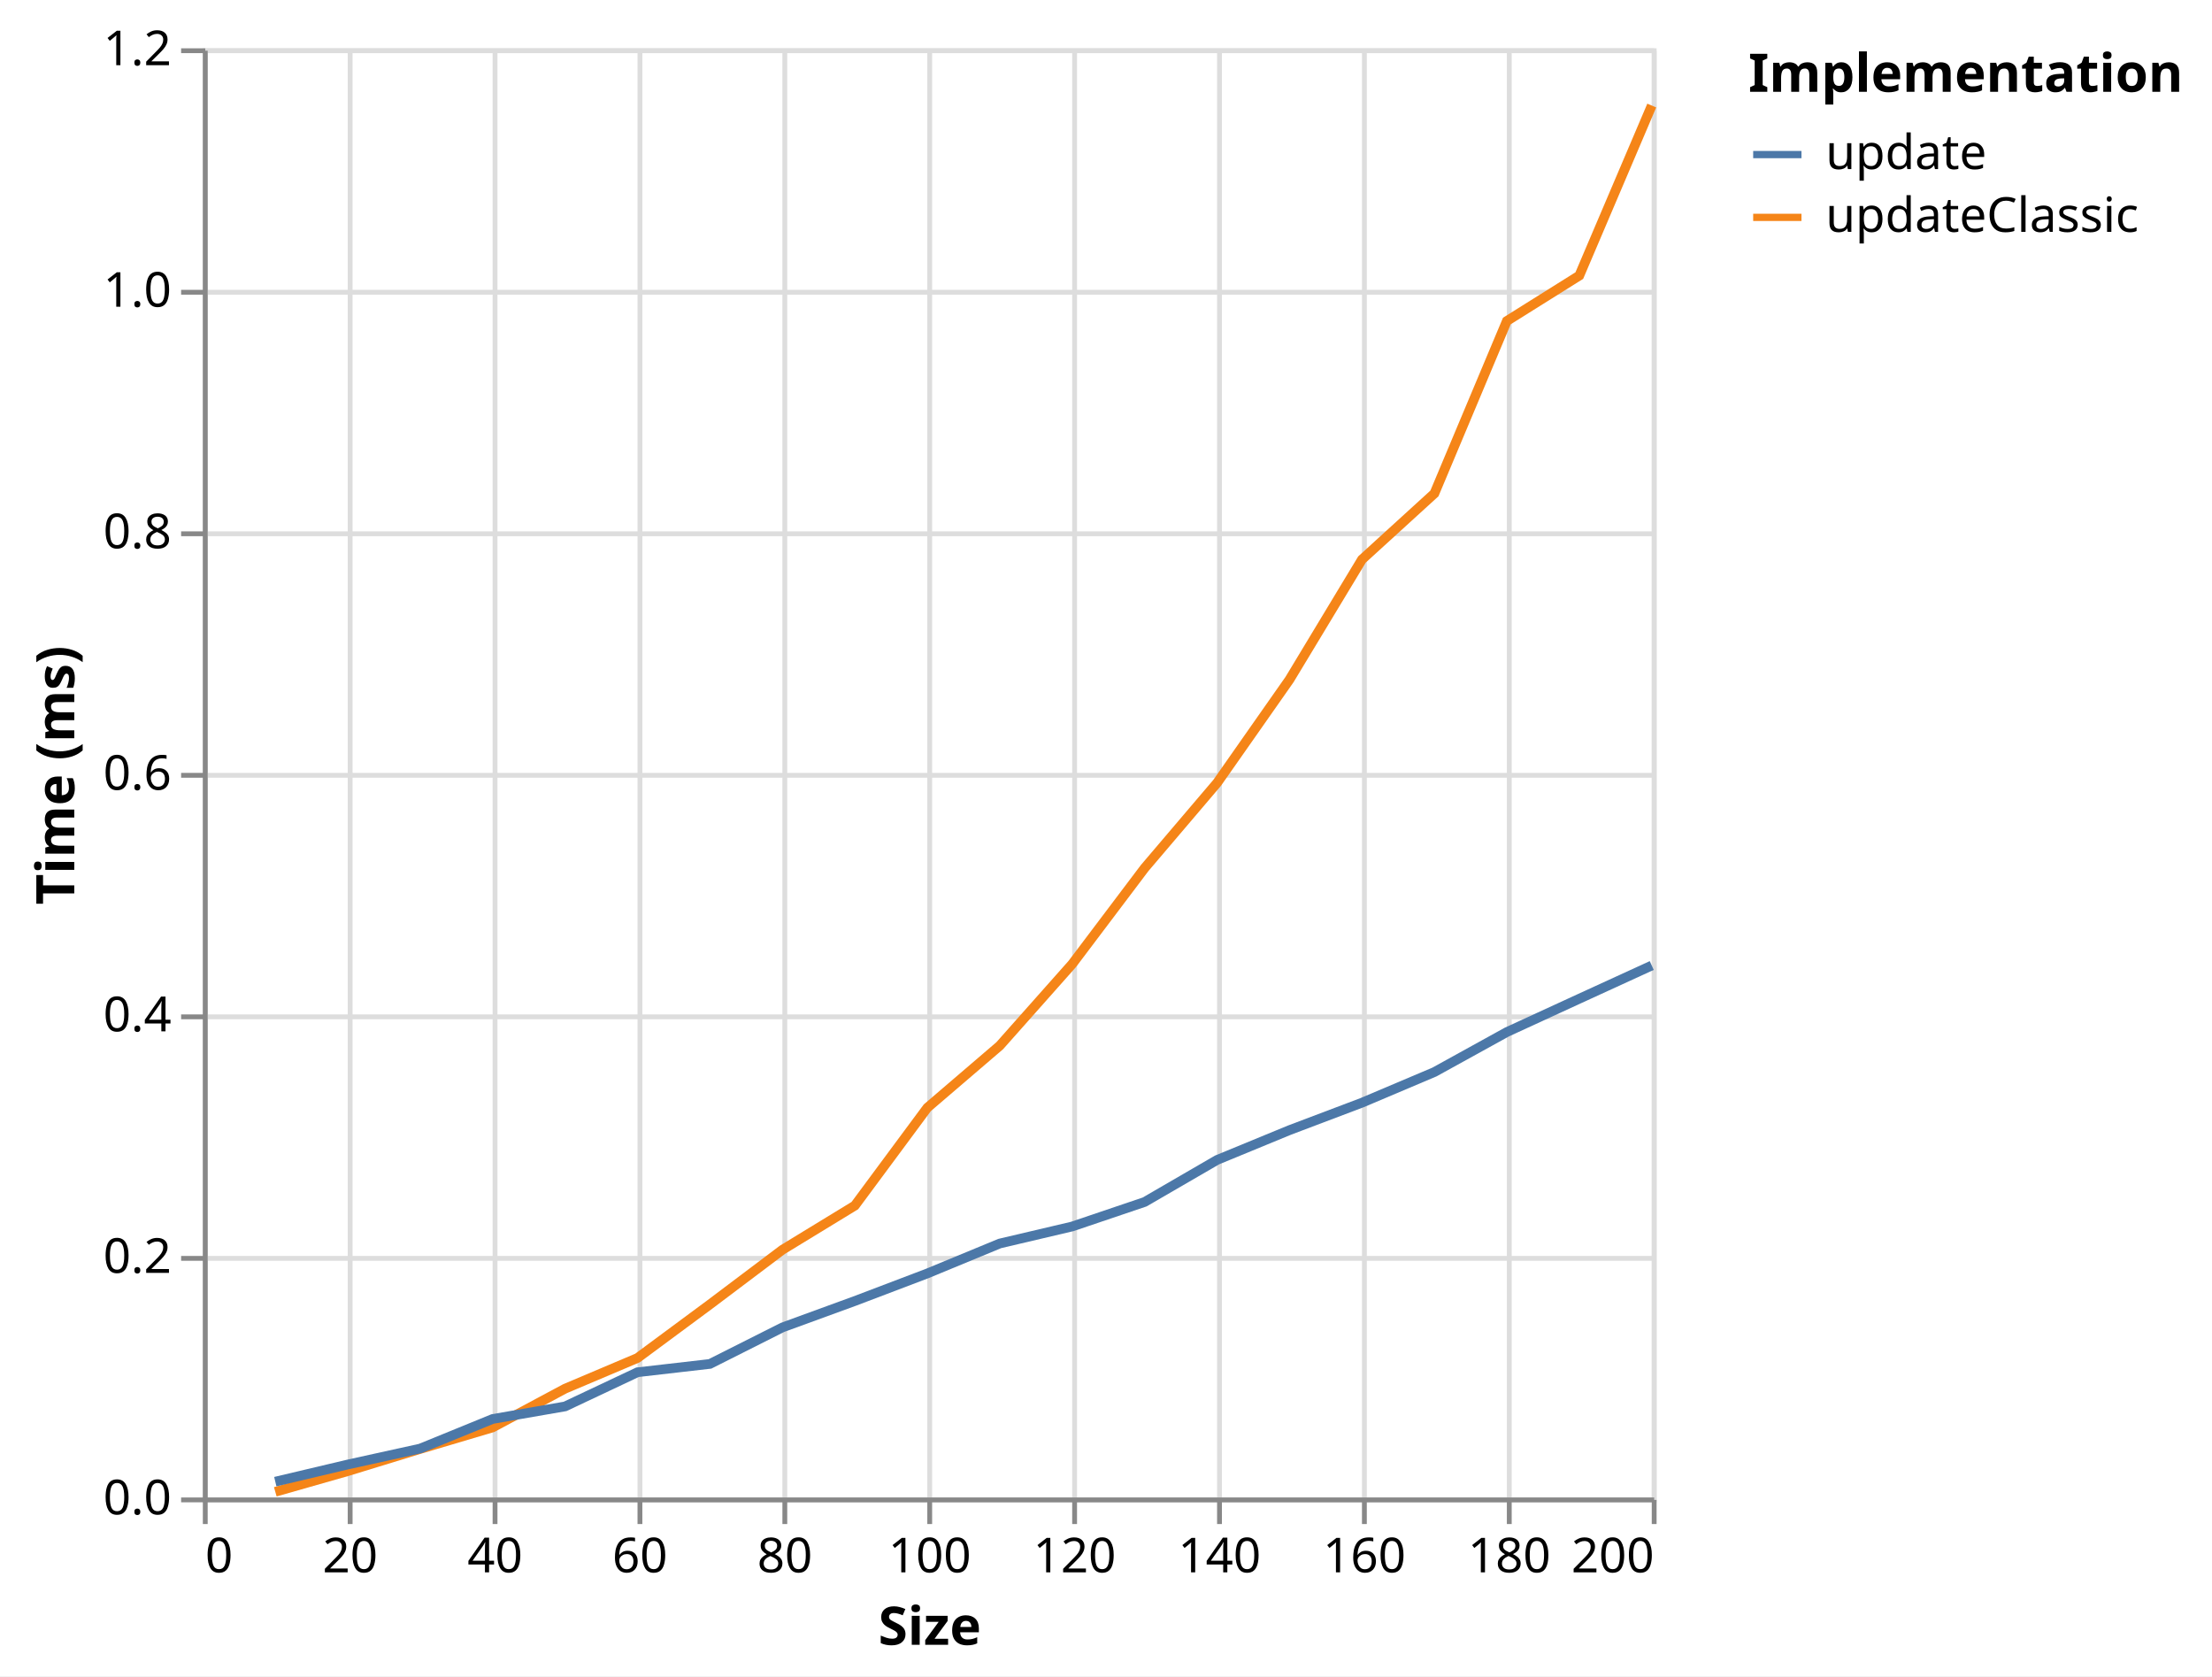
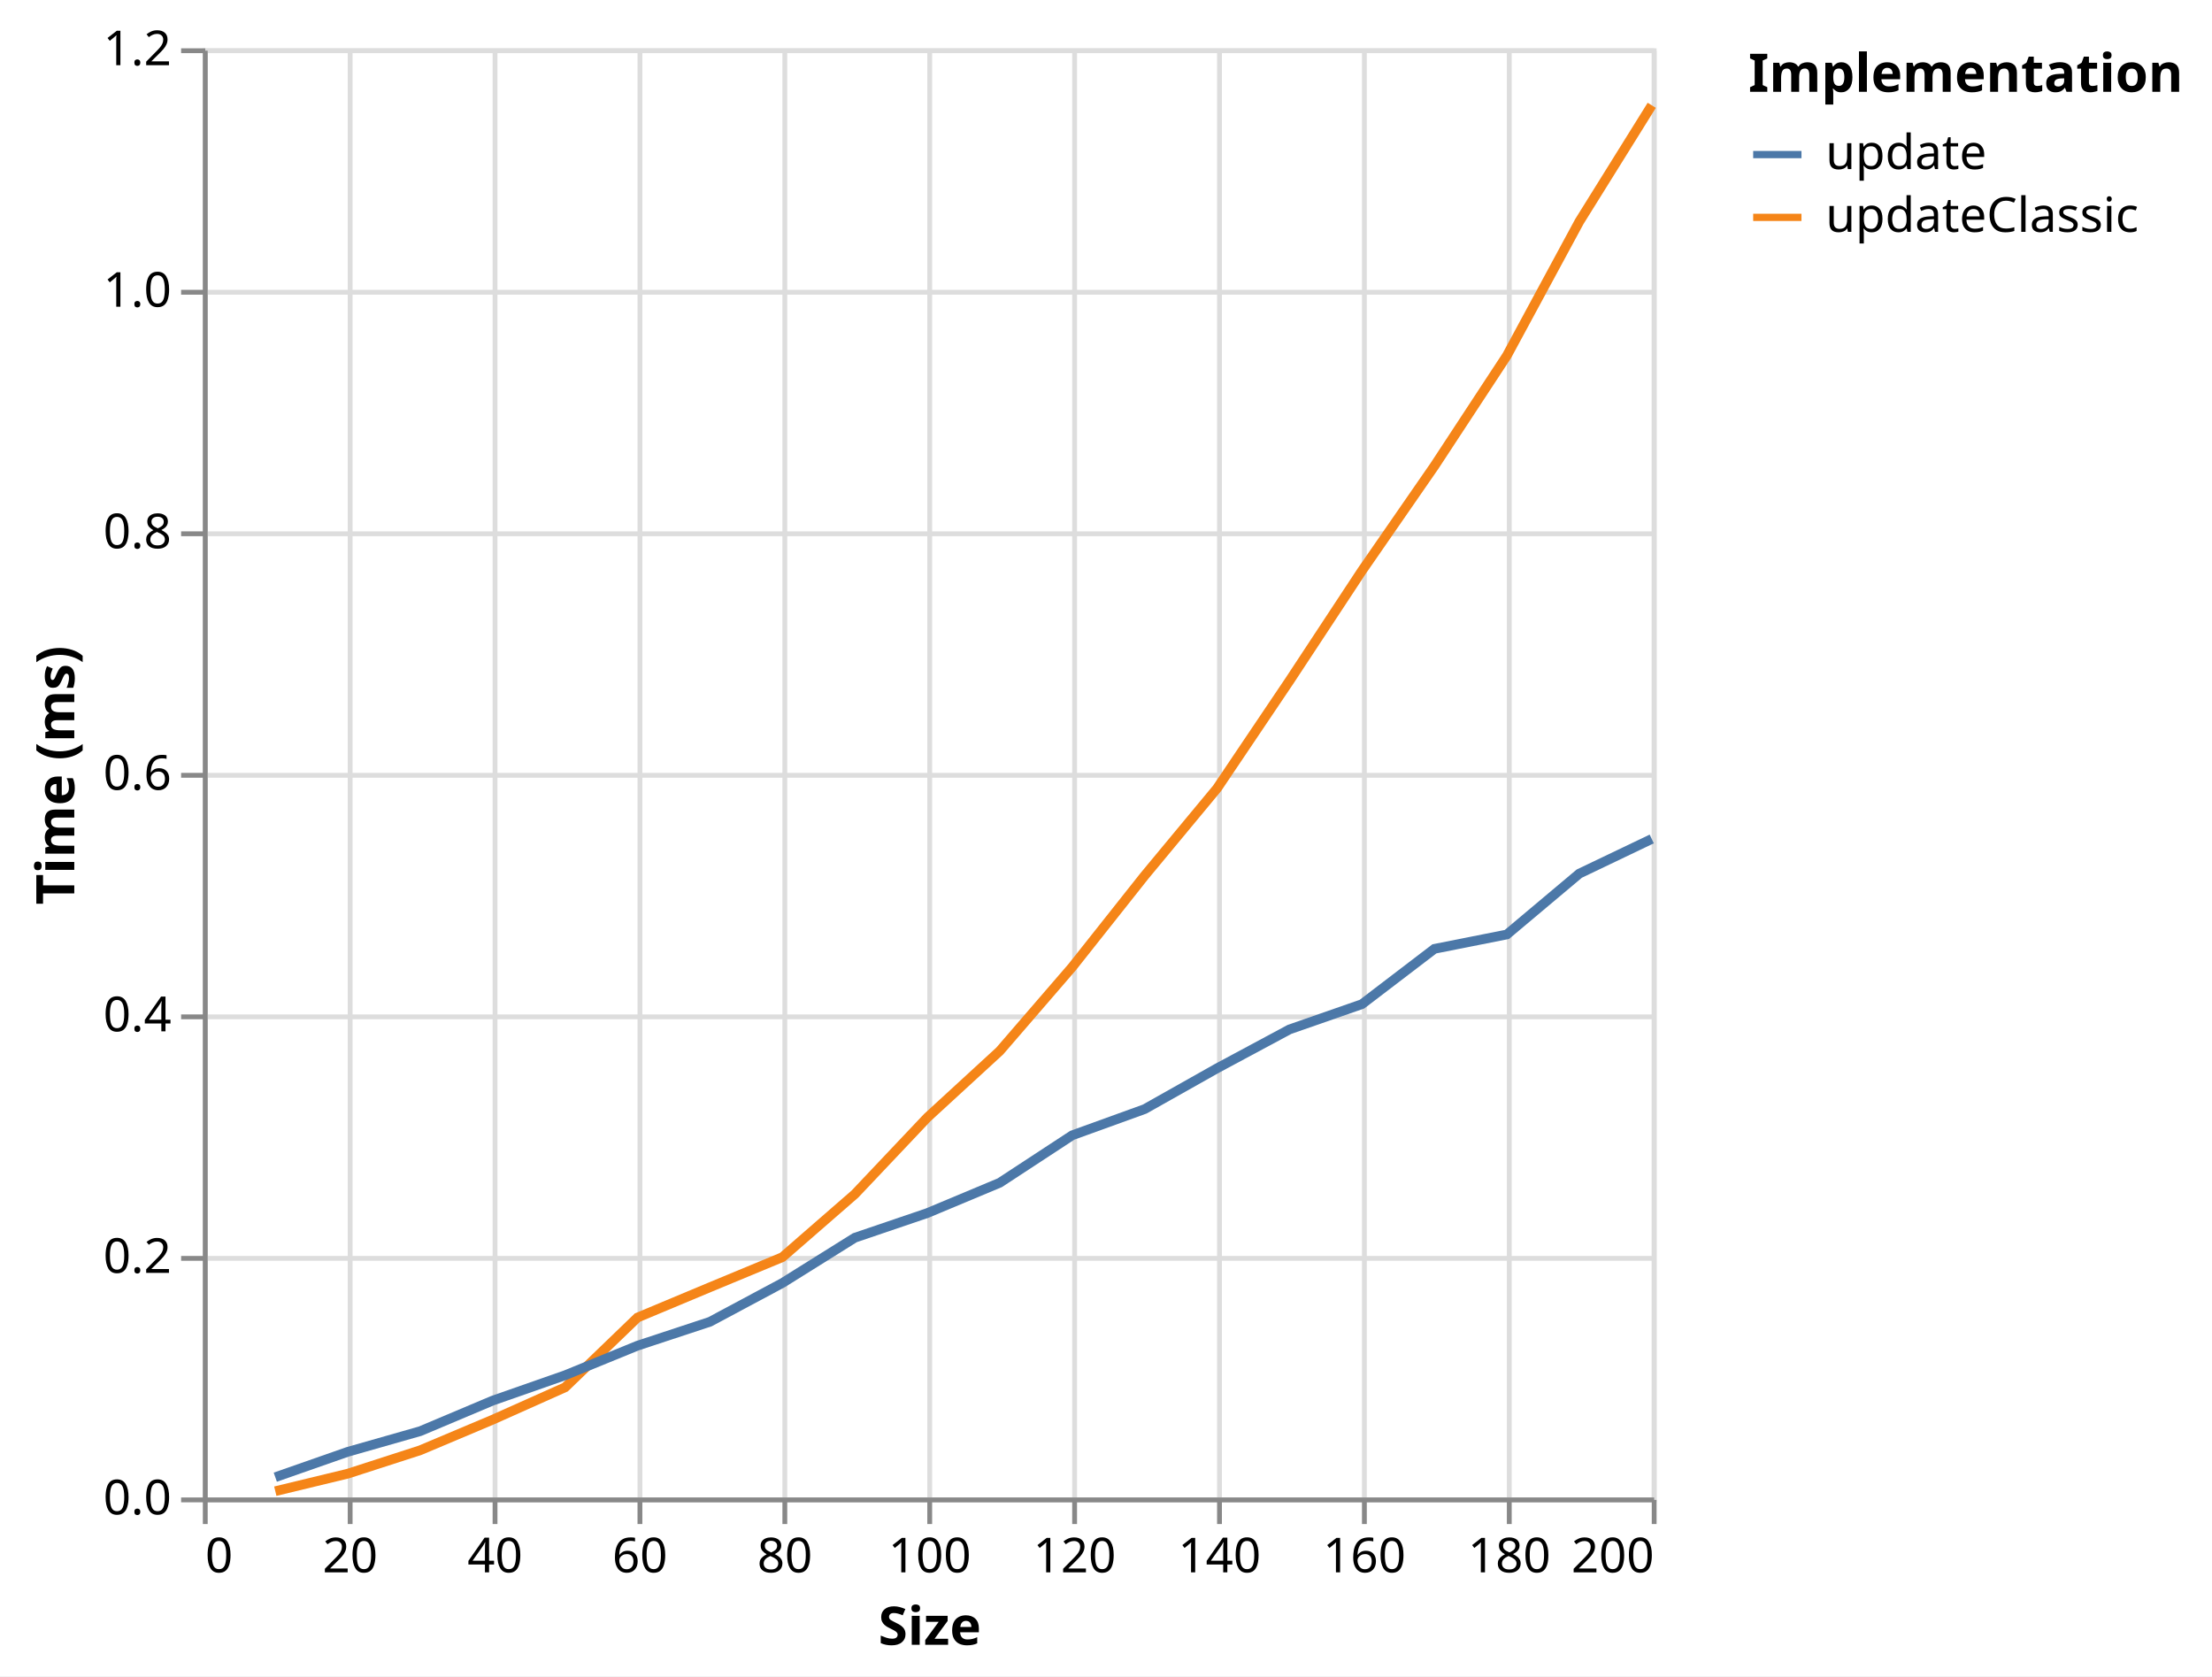
<svg xmlns="http://www.w3.org/2000/svg" version="1.1" class="marks" width="458" height="347" viewBox="0 0 458 347">
  <rect width="458" height="347" fill="white" />
  <g fill="none" stroke-miterlimit="10" transform="translate(42,10)">
    <g class="mark-group role-frame root" role="graphics-object" aria-roledescription="group mark container">
      <g transform="translate(0,0)">
        <path class="background" aria-hidden="true" d="M0.5,0.5h300v300h-300Z" stroke="#ddd" />
        <g>
          <g class="mark-group role-axis" aria-hidden="true">
            <g transform="translate(0.5,300.5)">
              <path class="background" aria-hidden="true" d="M0,0h0v0h0Z" pointer-events="none" />
              <g>
                <g class="mark-rule role-axis-grid" pointer-events="none">
                  <line transform="translate(0,-300)" x2="0" y2="300" stroke="#ddd" stroke-width="1" opacity="1" />
                  <line transform="translate(30,-300)" x2="0" y2="300" stroke="#ddd" stroke-width="1" opacity="1" />
                  <line transform="translate(60,-300)" x2="0" y2="300" stroke="#ddd" stroke-width="1" opacity="1" />
                  <line transform="translate(90,-300)" x2="0" y2="300" stroke="#ddd" stroke-width="1" opacity="1" />
                  <line transform="translate(120,-300)" x2="0" y2="300" stroke="#ddd" stroke-width="1" opacity="1" />
                  <line transform="translate(150,-300)" x2="0" y2="300" stroke="#ddd" stroke-width="1" opacity="1" />
                  <line transform="translate(180,-300)" x2="0" y2="300" stroke="#ddd" stroke-width="1" opacity="1" />
                  <line transform="translate(210,-300)" x2="0" y2="300" stroke="#ddd" stroke-width="1" opacity="1" />
                  <line transform="translate(240,-300)" x2="0" y2="300" stroke="#ddd" stroke-width="1" opacity="1" />
                  <line transform="translate(270,-300)" x2="0" y2="300" stroke="#ddd" stroke-width="1" opacity="1" />
                  <line transform="translate(300,-300)" x2="0" y2="300" stroke="#ddd" stroke-width="1" opacity="1" />
                </g>
              </g>
              <path class="foreground" aria-hidden="true" d="" pointer-events="none" display="none" />
            </g>
          </g>
          <g class="mark-group role-axis" aria-hidden="true">
            <g transform="translate(0.5,0.5)">
              <path class="background" aria-hidden="true" d="M0,0h0v0h0Z" pointer-events="none" />
              <g>
                <g class="mark-rule role-axis-grid" pointer-events="none">
                  <line transform="translate(0,300)" x2="300" y2="0" stroke="#ddd" stroke-width="1" opacity="1" />
                  <line transform="translate(0,250)" x2="300" y2="0" stroke="#ddd" stroke-width="1" opacity="1" />
                  <line transform="translate(0,200)" x2="300" y2="0" stroke="#ddd" stroke-width="1" opacity="1" />
                  <line transform="translate(0,150)" x2="300" y2="0" stroke="#ddd" stroke-width="1" opacity="1" />
                  <line transform="translate(0,100)" x2="300" y2="0" stroke="#ddd" stroke-width="1" opacity="1" />
                  <line transform="translate(0,50)" x2="300" y2="0" stroke="#ddd" stroke-width="1" opacity="1" />
                  <line transform="translate(0,0)" x2="300" y2="0" stroke="#ddd" stroke-width="1" opacity="1" />
                </g>
              </g>
              <path class="foreground" aria-hidden="true" d="" pointer-events="none" display="none" />
            </g>
          </g>
          <g class="mark-group role-axis" role="graphics-symbol" aria-roledescription="axis" aria-label="X-axis titled 'Size' for a linear scale with values from 0 to 200">
            <g transform="translate(0.5,300.5)">
              <path class="background" aria-hidden="true" d="M0,0h0v0h0Z" pointer-events="none" />
              <g>
                <g class="mark-rule role-axis-tick" pointer-events="none">
                  <line transform="translate(0,0)" x2="0" y2="5" stroke="#888" stroke-width="1" opacity="1" />
                  <line transform="translate(30,0)" x2="0" y2="5" stroke="#888" stroke-width="1" opacity="1" />
                  <line transform="translate(60,0)" x2="0" y2="5" stroke="#888" stroke-width="1" opacity="1" />
                  <line transform="translate(90,0)" x2="0" y2="5" stroke="#888" stroke-width="1" opacity="1" />
                  <line transform="translate(120,0)" x2="0" y2="5" stroke="#888" stroke-width="1" opacity="1" />
                  <line transform="translate(150,0)" x2="0" y2="5" stroke="#888" stroke-width="1" opacity="1" />
                  <line transform="translate(180,0)" x2="0" y2="5" stroke="#888" stroke-width="1" opacity="1" />
                  <line transform="translate(210,0)" x2="0" y2="5" stroke="#888" stroke-width="1" opacity="1" />
                  <line transform="translate(240,0)" x2="0" y2="5" stroke="#888" stroke-width="1" opacity="1" />
                  <line transform="translate(270,0)" x2="0" y2="5" stroke="#888" stroke-width="1" opacity="1" />
                  <line transform="translate(300,0)" x2="0" y2="5" stroke="#888" stroke-width="1" opacity="1" />
                </g>
                <g class="mark-text role-axis-label" pointer-events="none">
                  <text text-anchor="start" transform="translate(0,15)" font-family="sans-serif" font-size="10px" fill="#000" opacity="1">0</text>
                  <text text-anchor="middle" transform="translate(30,15)" font-family="sans-serif" font-size="10px" fill="#000" opacity="1">20</text>
                  <text text-anchor="middle" transform="translate(60,15)" font-family="sans-serif" font-size="10px" fill="#000" opacity="1">40</text>
                  <text text-anchor="middle" transform="translate(90,15)" font-family="sans-serif" font-size="10px" fill="#000" opacity="1">60</text>
                  <text text-anchor="middle" transform="translate(120,15)" font-family="sans-serif" font-size="10px" fill="#000" opacity="1">80</text>
                  <text text-anchor="middle" transform="translate(150,15)" font-family="sans-serif" font-size="10px" fill="#000" opacity="1">100</text>
                  <text text-anchor="middle" transform="translate(180,15)" font-family="sans-serif" font-size="10px" fill="#000" opacity="1">120</text>
                  <text text-anchor="middle" transform="translate(210,15)" font-family="sans-serif" font-size="10px" fill="#000" opacity="1">140</text>
                  <text text-anchor="middle" transform="translate(240,15)" font-family="sans-serif" font-size="10px" fill="#000" opacity="1">160</text>
                  <text text-anchor="middle" transform="translate(270,15)" font-family="sans-serif" font-size="10px" fill="#000" opacity="1">180</text>
                  <text text-anchor="end" transform="translate(300,15)" font-family="sans-serif" font-size="10px" fill="#000" opacity="1">200</text>
                </g>
                <g class="mark-rule role-axis-domain" pointer-events="none">
                  <line transform="translate(0,0)" x2="300" y2="0" stroke="#888" stroke-width="1" opacity="1" />
                </g>
                <g class="mark-text role-axis-title" pointer-events="none">
                  <text text-anchor="middle" transform="translate(150,30)" font-family="sans-serif" font-size="11px" font-weight="bold" fill="#000" opacity="1">Size</text>
                </g>
              </g>
              <path class="foreground" aria-hidden="true" d="" pointer-events="none" display="none" />
            </g>
          </g>
          <g class="mark-group role-axis" role="graphics-symbol" aria-roledescription="axis" aria-label="Y-axis titled 'Time (ms)' for a linear scale with values from 0.0 to 1.2">
            <g transform="translate(0.5,0.5)">
              <path class="background" aria-hidden="true" d="M0,0h0v0h0Z" pointer-events="none" />
              <g>
                <g class="mark-rule role-axis-tick" pointer-events="none">
                  <line transform="translate(0,300)" x2="-5" y2="0" stroke="#888" stroke-width="1" opacity="1" />
                  <line transform="translate(0,250)" x2="-5" y2="0" stroke="#888" stroke-width="1" opacity="1" />
                  <line transform="translate(0,200)" x2="-5" y2="0" stroke="#888" stroke-width="1" opacity="1" />
                  <line transform="translate(0,150)" x2="-5" y2="0" stroke="#888" stroke-width="1" opacity="1" />
                  <line transform="translate(0,100)" x2="-5" y2="0" stroke="#888" stroke-width="1" opacity="1" />
                  <line transform="translate(0,50)" x2="-5" y2="0" stroke="#888" stroke-width="1" opacity="1" />
                  <line transform="translate(0,0)" x2="-5" y2="0" stroke="#888" stroke-width="1" opacity="1" />
                </g>
                <g class="mark-text role-axis-label" pointer-events="none">
                  <text text-anchor="end" transform="translate(-7,303)" font-family="sans-serif" font-size="10px" fill="#000" opacity="1">0.0</text>
                  <text text-anchor="end" transform="translate(-7,253)" font-family="sans-serif" font-size="10px" fill="#000" opacity="1">0.2</text>
                  <text text-anchor="end" transform="translate(-7,203)" font-family="sans-serif" font-size="10px" fill="#000" opacity="1">0.4</text>
                  <text text-anchor="end" transform="translate(-7,153)" font-family="sans-serif" font-size="10px" fill="#000" opacity="1">0.6</text>
                  <text text-anchor="end" transform="translate(-7,103)" font-family="sans-serif" font-size="10px" fill="#000" opacity="1">0.8</text>
                  <text text-anchor="end" transform="translate(-7,53)" font-family="sans-serif" font-size="10px" fill="#000" opacity="1">1.0</text>
                  <text text-anchor="end" transform="translate(-7,3)" font-family="sans-serif" font-size="10px" fill="#000" opacity="1">1.2</text>
                </g>
                <g class="mark-rule role-axis-domain" pointer-events="none">
                  <line transform="translate(0,300)" x2="0" y2="-300" stroke="#888" stroke-width="1" opacity="1" />
                </g>
                <g class="mark-text role-axis-title" pointer-events="none">
                  <text text-anchor="middle" transform="translate(-25.11914,150) rotate(-90) translate(0,-2)" font-family="sans-serif" font-size="11px" font-weight="bold" fill="#000" opacity="1">Time (ms)</text>
                </g>
              </g>
              <path class="foreground" aria-hidden="true" d="" pointer-events="none" display="none" />
            </g>
          </g>
          <g class="mark-group role-scope pathgroup" role="graphics-object" aria-roledescription="group mark container">
            <g transform="translate(0,0)">
              <path class="background" aria-hidden="true" d="M0,0h300v300h-300Z" />
              <g>
                <g class="mark-line role-mark marks" role="graphics-object" aria-roledescription="line mark container">
-                   <path aria-label="Size: 10; Time (ms): 0.0047; series: updateClassic" role="graphics-symbol" aria-roledescription="line mark" d="M15,298.825L30,294.55L45,289.95L60,285.5L75,277.475L90,271.125L105,260.025L120,248.725L135,239.575L150,219.325L165,206.475L180,189.575L195,169.7L210,152.075L225,130.675L240,105.825L255,92.15L270,56.45L285,47.05L300,11.85" stroke="#f58518" stroke-width="2" />
+                   <path aria-label="Size: 10; Time (ms): 0.0052; series: updateClassic" role="graphics-symbol" aria-roledescription="line mark" d="M15,298.7L30,295.075L45,290.225L60,283.9L75,277.2L90,262.75L105,256.475L120,250.25L135,237.2L150,221.35L165,207.575L180,190.2L195,171.275L210,153.2L225,130.925L240,108.15L255,86.475L270,63.625L285,35.875L300,11.8" stroke="#f58518" stroke-width="2" />
                </g>
              </g>
              <path class="foreground" aria-hidden="true" d="" display="none" />
            </g>
            <g transform="translate(0,0)">
              <path class="background" aria-hidden="true" d="M0,0h300v300h-300Z" />
              <g>
                <g class="mark-line role-mark marks" role="graphics-object" aria-roledescription="line mark container">
-                   <path aria-label="Size: 10; Time (ms): 0.0131; series: update" role="graphics-symbol" aria-roledescription="line mark" d="M15,296.725L30,293.175L45,289.875L60,283.75L75,281.15L90,274.075L105,272.35L120,264.8L135,259.325L150,253.625L165,247.425L180,243.9L195,238.825L210,230.125L225,223.95L240,218.275L255,211.925L270,203.65L285,196.75L300,189.875" stroke="#4c78a8" stroke-width="2" />
+                   <path aria-label="Size: 10; Time (ms): 0.0168; series: update" role="graphics-symbol" aria-roledescription="line mark" d="M15,295.8L30,290.55L45,286.275L60,279.95L75,274.7L90,268.575L105,263.625L120,255.6L135,246.225L150,241.125L165,234.85L180,225.025L195,219.6L210,211.15L225,203.1L240,197.875L255,186.425L270,183.45L285,170.85L300,163.675" stroke="#4c78a8" stroke-width="2" />
                </g>
              </g>
              <path class="foreground" aria-hidden="true" d="" display="none" />
            </g>
          </g>
          <g class="mark-group role-legend" role="graphics-symbol" aria-roledescription="legend" aria-label="Symbol legend titled 'Implementation' for stroke color with 2 values: update, updateClassic">
            <g transform="translate(320,0)">
              <path class="background" aria-hidden="true" d="M0,0h91v40h-91Z" pointer-events="none" />
              <g>
                <g class="mark-group role-legend-entry">
                  <g transform="translate(0,16)">
                    <path class="background" aria-hidden="true" d="M0,0h0v0h0Z" pointer-events="none" />
                    <g>
                      <g class="mark-group role-scope" role="graphics-object" aria-roledescription="group mark container">
                        <g transform="translate(0,0)">
                          <path class="background" aria-hidden="true" d="M0,0h80.812v11h-80.812Z" pointer-events="none" opacity="1" />
                          <g>
                            <g class="mark-symbol role-legend-symbol" pointer-events="none">
                              <path transform="translate(6,6)" d="M-5,0L5,0" stroke="#4c78a8" stroke-width="1.5" opacity="1" />
                            </g>
                            <g class="mark-text role-legend-label" pointer-events="none">
                              <text text-anchor="start" transform="translate(16,9)" font-family="sans-serif" font-size="10px" fill="#000" opacity="1">update</text>
                            </g>
                          </g>
                          <path class="foreground" aria-hidden="true" d="" pointer-events="none" display="none" />
                        </g>
                        <g transform="translate(0,13)">
                          <path class="background" aria-hidden="true" d="M0,0h80.812v11h-80.812Z" pointer-events="none" opacity="1" />
                          <g>
                            <g class="mark-symbol role-legend-symbol" pointer-events="none">
                              <path transform="translate(6,6)" d="M-5,0L5,0" stroke="#f58518" stroke-width="1.5" opacity="1" />
                            </g>
                            <g class="mark-text role-legend-label" pointer-events="none">
                              <text text-anchor="start" transform="translate(16,9)" font-family="sans-serif" font-size="10px" fill="#000" opacity="1">updateClassic</text>
                            </g>
                          </g>
                          <path class="foreground" aria-hidden="true" d="" pointer-events="none" display="none" />
                        </g>
                      </g>
                    </g>
                    <path class="foreground" aria-hidden="true" d="" pointer-events="none" display="none" />
                  </g>
                </g>
                <g class="mark-text role-legend-title" pointer-events="none">
                  <text text-anchor="start" transform="translate(0,9)" font-family="sans-serif" font-size="11px" font-weight="bold" fill="#000" opacity="1">Implementation</text>
                </g>
              </g>
              <path class="foreground" aria-hidden="true" d="" pointer-events="none" display="none" />
            </g>
          </g>
        </g>
        <path class="foreground" aria-hidden="true" d="" display="none" />
      </g>
    </g>
  </g>
</svg>
